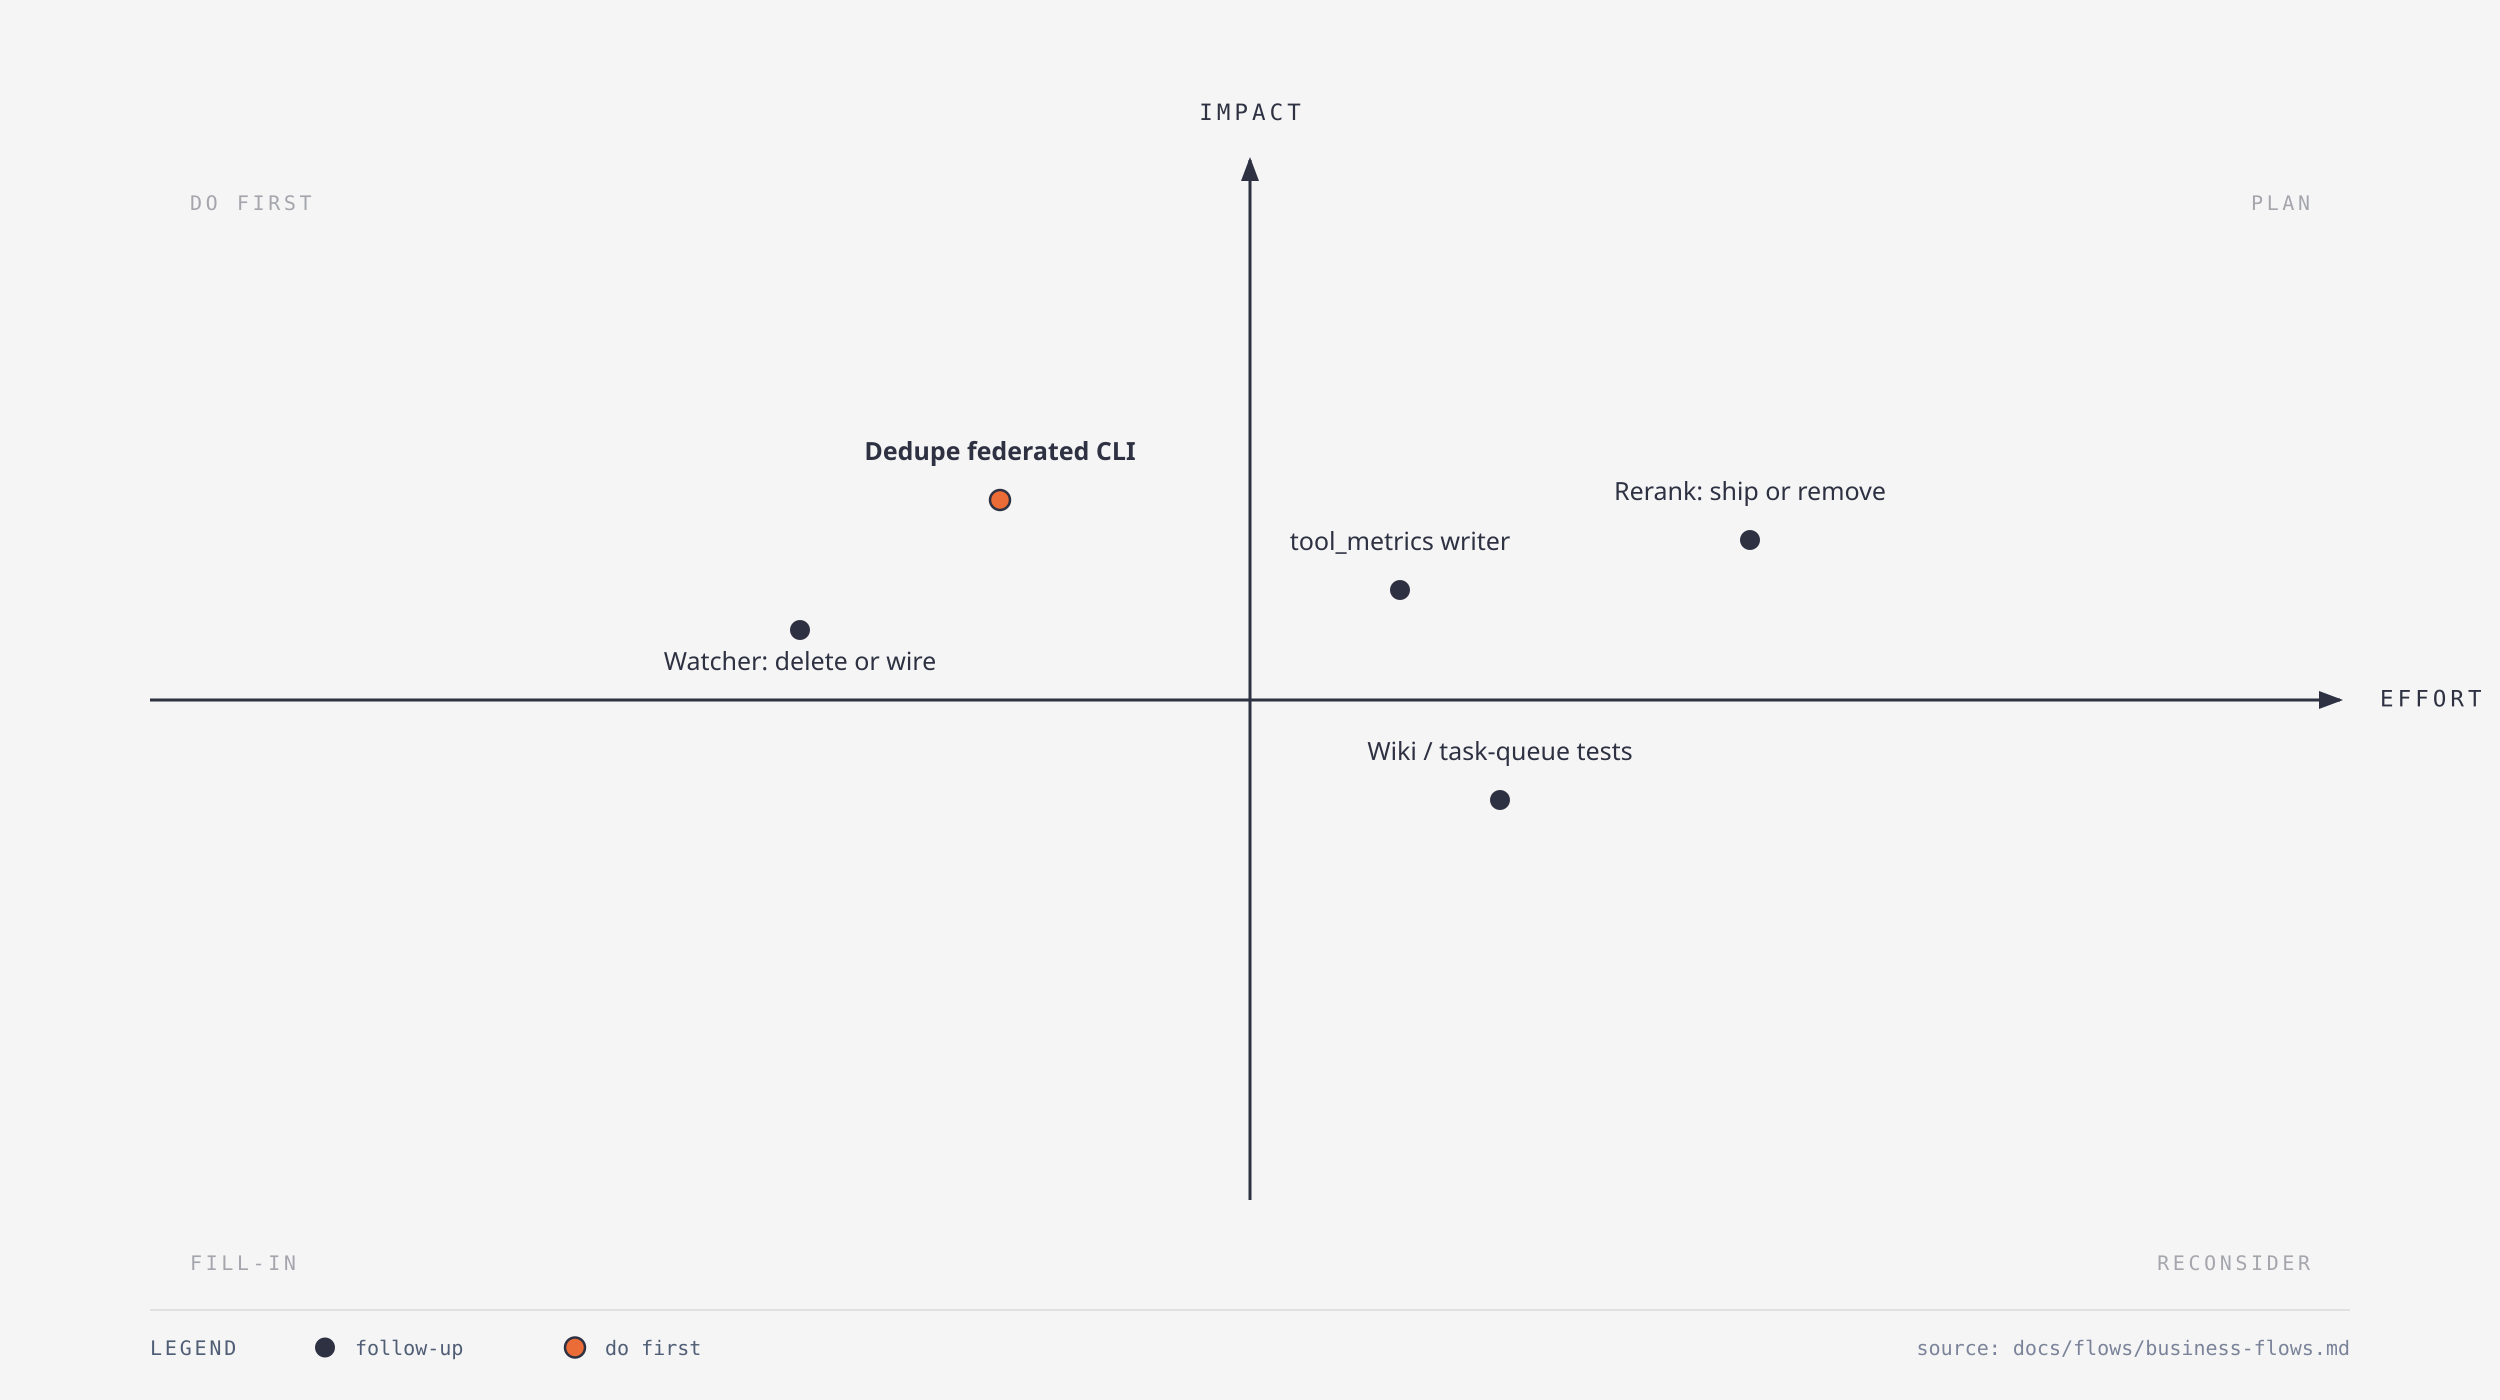
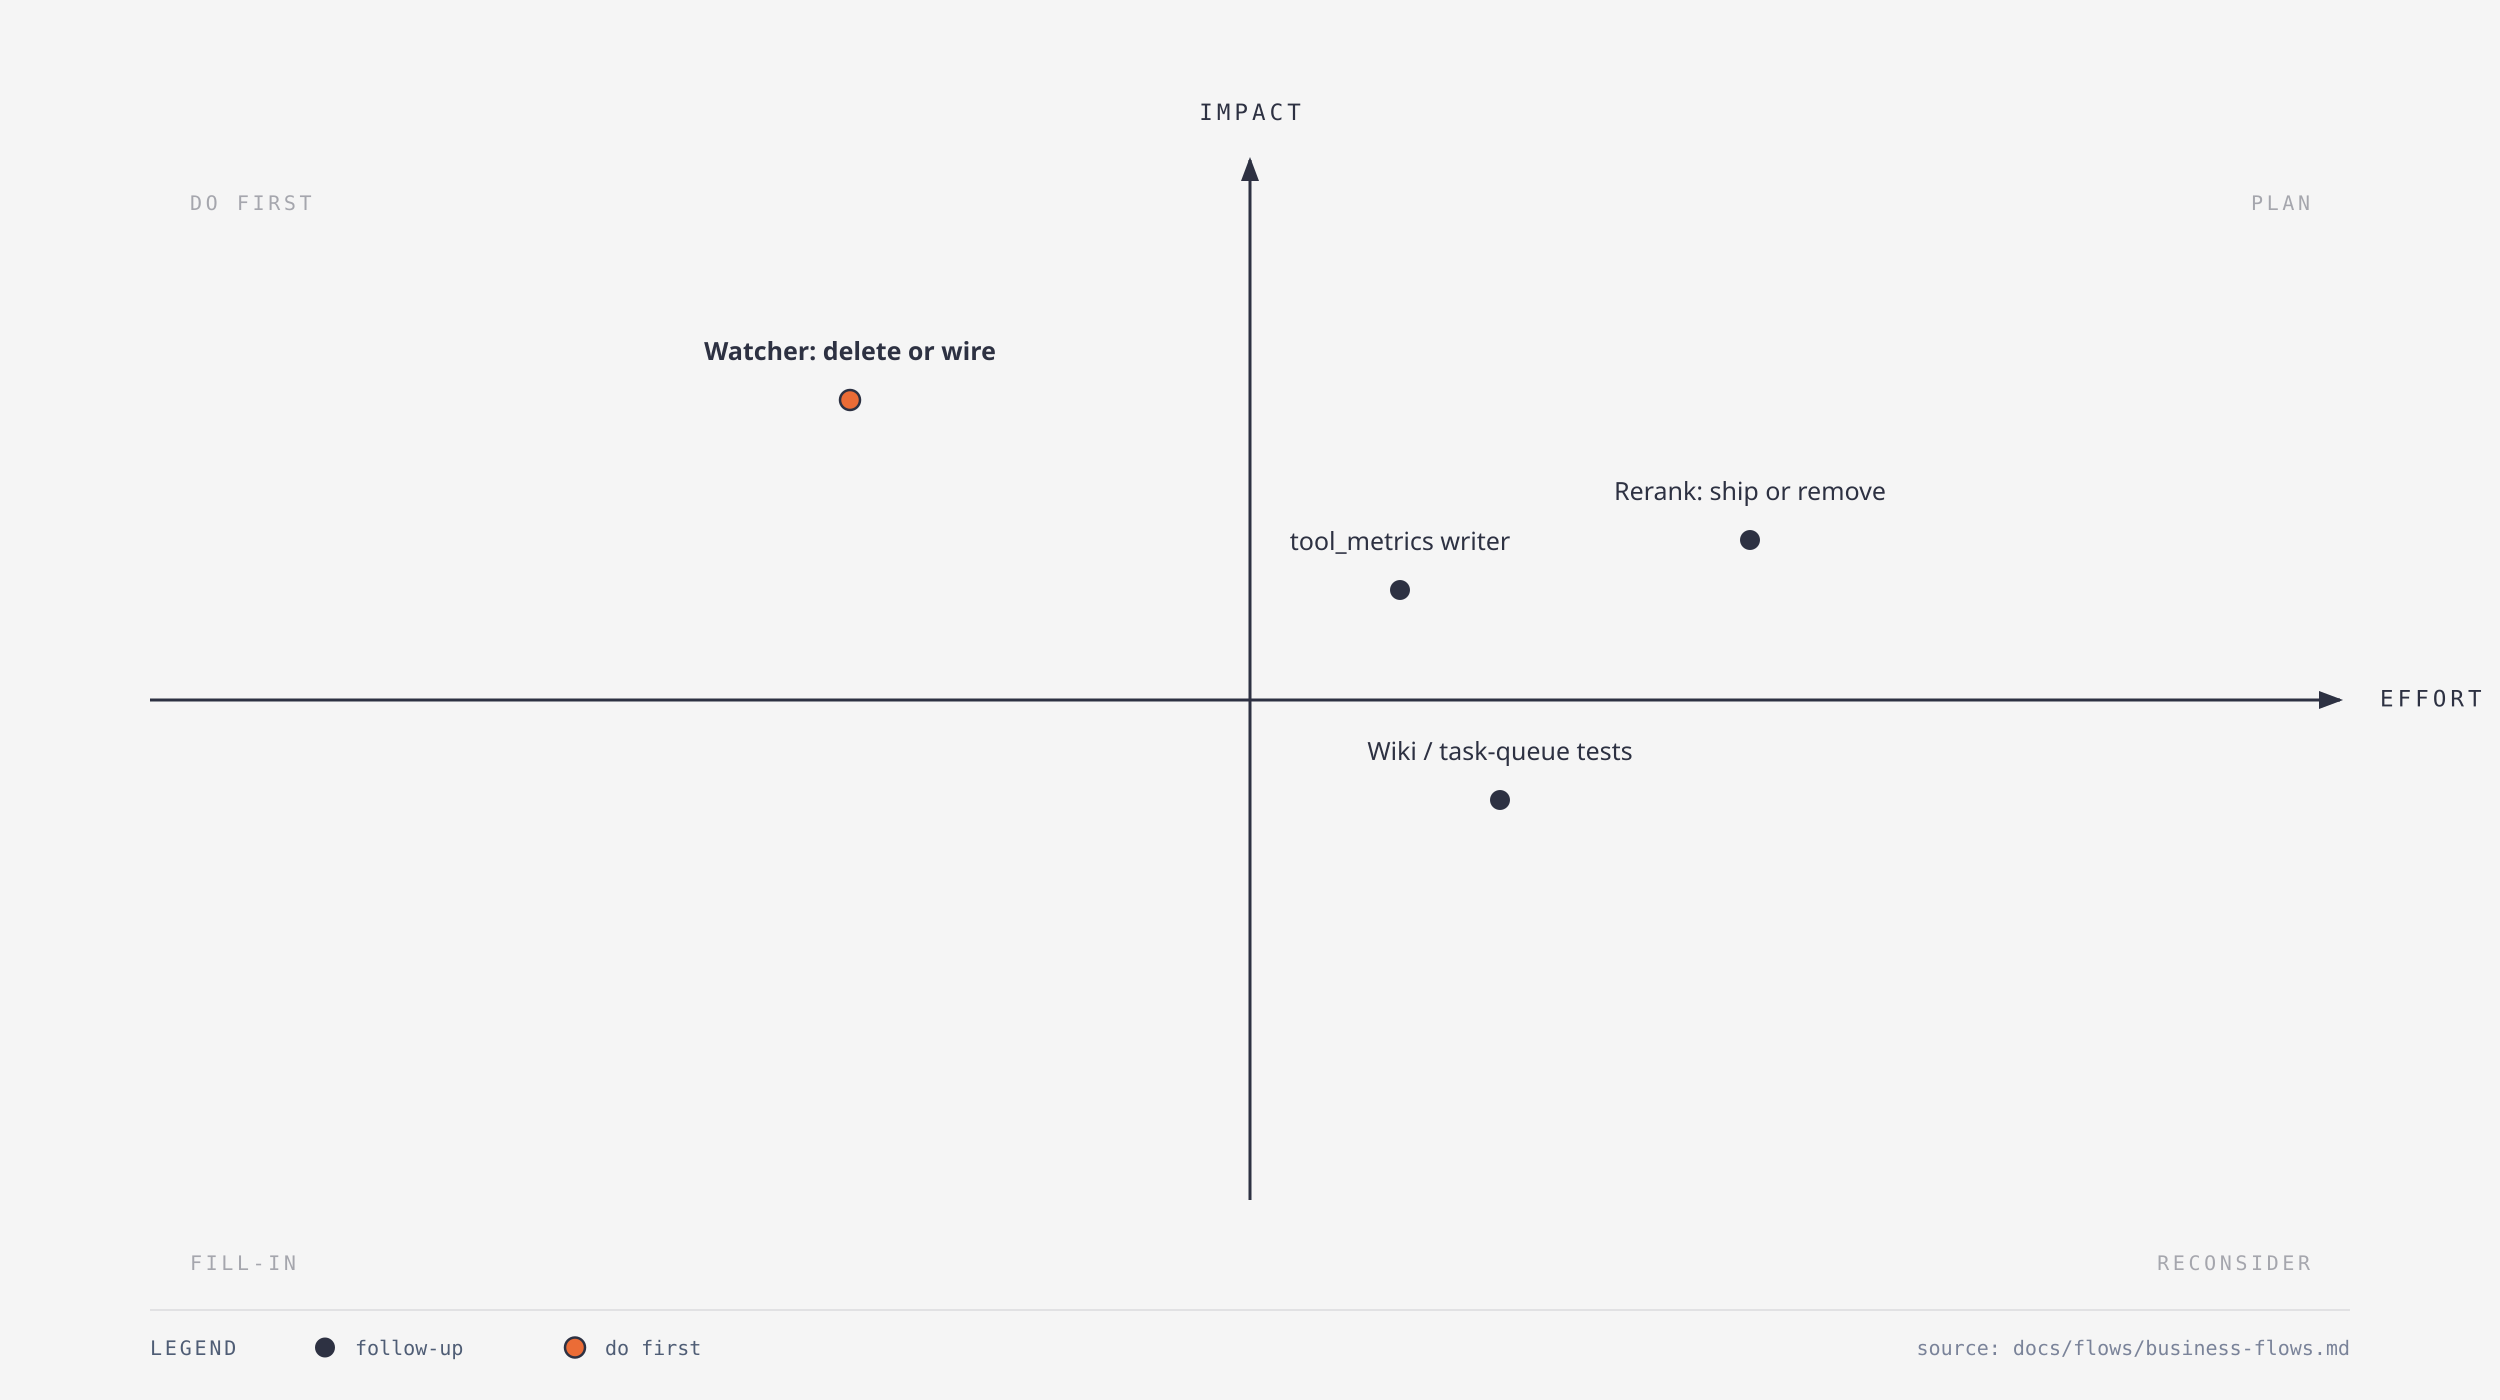
<svg xmlns="http://www.w3.org/2000/svg" viewBox="0 0 1000 560" role="img" aria-labelledby="cairn-prio-title cairn-prio-desc">
  <defs>
    <marker id="prio-axis" markerWidth="8" markerHeight="6" refX="7" refY="3" orient="auto">
      <polygon points="0 0, 8 3, 0 6" fill="#2d3142" />
    </marker>
  </defs>
  <rect width="100%" height="100%" fill="#f5f5f5" />
  <line x1="500" y1="480" x2="500" y2="64" stroke="#2d3142" stroke-width="1.2" marker-end="url(#prio-axis)" />
  <line x1="60" y1="280" x2="936" y2="280" stroke="#2d3142" stroke-width="1.2" marker-end="url(#prio-axis)" />
  <text x="500" y="48" fill="#2d3142" font-size="9" font-weight="400" font-family="'Geist Mono', monospace" text-anchor="middle" letter-spacing="0.18em">IMPACT</text>
  <text x="952" y="280" fill="#2d3142" font-size="9" font-weight="400" font-family="'Geist Mono', monospace" text-anchor="start" letter-spacing="0.18em" dominant-baseline="middle">EFFORT</text>
  <text x="76" y="84" fill="rgba(45,49,66,0.40)" font-size="8" font-family="'Geist Mono', monospace" letter-spacing="0.18em">DO FIRST</text>
  <text x="924" y="84" fill="rgba(45,49,66,0.40)" font-size="8" font-family="'Geist Mono', monospace" text-anchor="end" letter-spacing="0.18em">PLAN</text>
  <text x="76" y="508" fill="rgba(45,49,66,0.40)" font-size="8" font-family="'Geist Mono', monospace" letter-spacing="0.18em">FILL-IN</text>
  <text x="924" y="508" fill="rgba(45,49,66,0.40)" font-size="8" font-family="'Geist Mono', monospace" text-anchor="end" letter-spacing="0.18em">RECONSIDER</text>
-   <circle cx="400" cy="200" r="4" fill="#eb6c36" stroke="#2d3142" stroke-width="1" />
-   <text x="400" y="184" fill="#2d3142" font-size="10" font-weight="600" font-family="'Geist', sans-serif" text-anchor="middle">Dedupe federated CLI</text>
-   <circle cx="320" cy="252" r="4" fill="#2d3142" />
-   <text x="320" y="268" fill="#2d3142" font-size="10" font-weight="500" font-family="'Geist', sans-serif" text-anchor="middle">Watcher: delete or wire</text>
+   <circle cx="340" cy="160" r="4" fill="#eb6c36" stroke="#2d3142" stroke-width="1" />
+   <text x="340" y="144" fill="#2d3142" font-size="10" font-weight="600" font-family="'Geist', sans-serif" text-anchor="middle">Watcher: delete or wire</text>
  <circle cx="560" cy="236" r="4" fill="#2d3142" />
  <text x="560" y="220" fill="#2d3142" font-size="10" font-weight="500" font-family="'Geist', sans-serif" text-anchor="middle">tool_metrics writer</text>
  <circle cx="700" cy="216" r="4" fill="#2d3142" />
  <text x="700" y="200" fill="#2d3142" font-size="10" font-weight="500" font-family="'Geist', sans-serif" text-anchor="middle">Rerank: ship or remove</text>
  <circle cx="600" cy="320" r="4" fill="#2d3142" />
  <text x="600" y="304" fill="#2d3142" font-size="10" font-weight="500" font-family="'Geist', sans-serif" text-anchor="middle">Wiki / task-queue tests</text>
  <line x1="60" y1="524" x2="940" y2="524" stroke="rgba(45,49,66,0.10)" stroke-width="0.8" />
  <text x="60" y="542" fill="#4f5d75" font-size="8" font-family="'Geist Mono', monospace" letter-spacing="0.14em">LEGEND</text>
  <circle cx="130" cy="539" r="4" fill="#2d3142" />
  <text x="142" y="542" fill="#4f5d75" font-size="8" font-family="'Geist Mono', monospace">follow-up</text>
  <circle cx="230" cy="539" r="4" fill="#eb6c36" stroke="#2d3142" stroke-width="1" />
  <text x="242" y="542" fill="#4f5d75" font-size="8" font-family="'Geist Mono', monospace">do first</text>
  <text x="940" y="542" fill="#7a8399" font-size="8" font-family="'Geist Mono', monospace" text-anchor="end">source: docs/flows/business-flows.md</text>
</svg>
